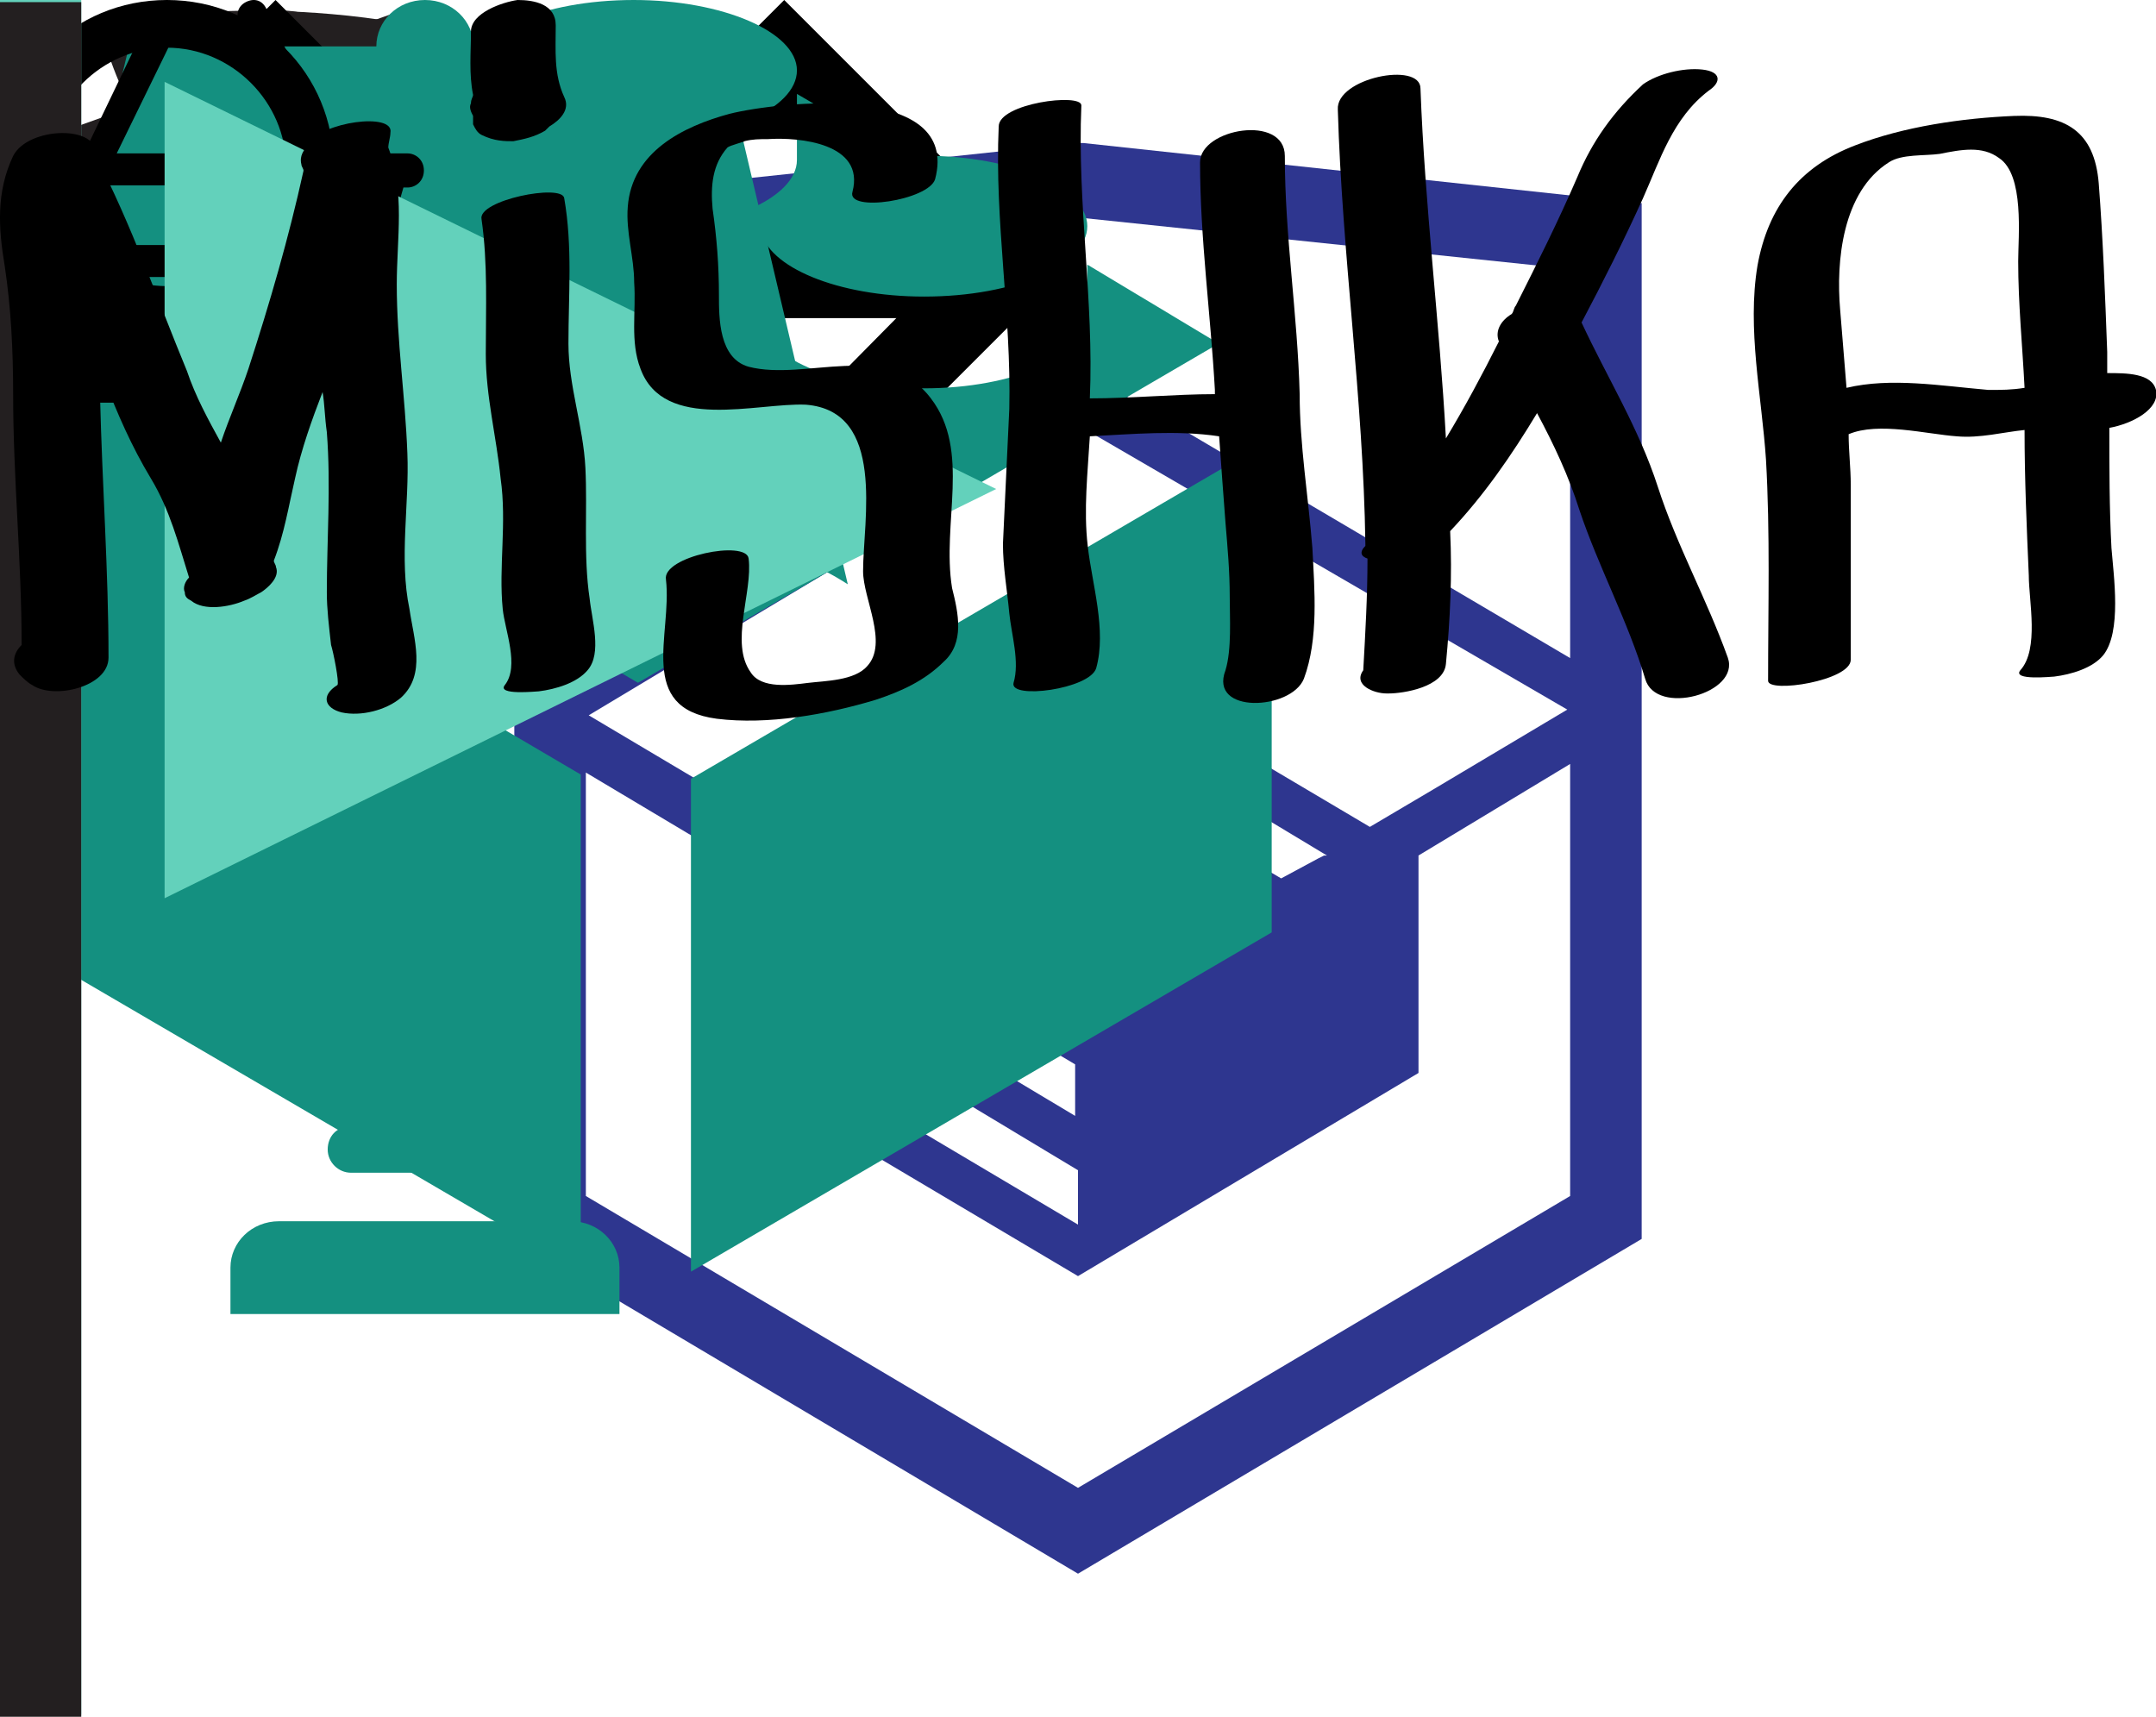
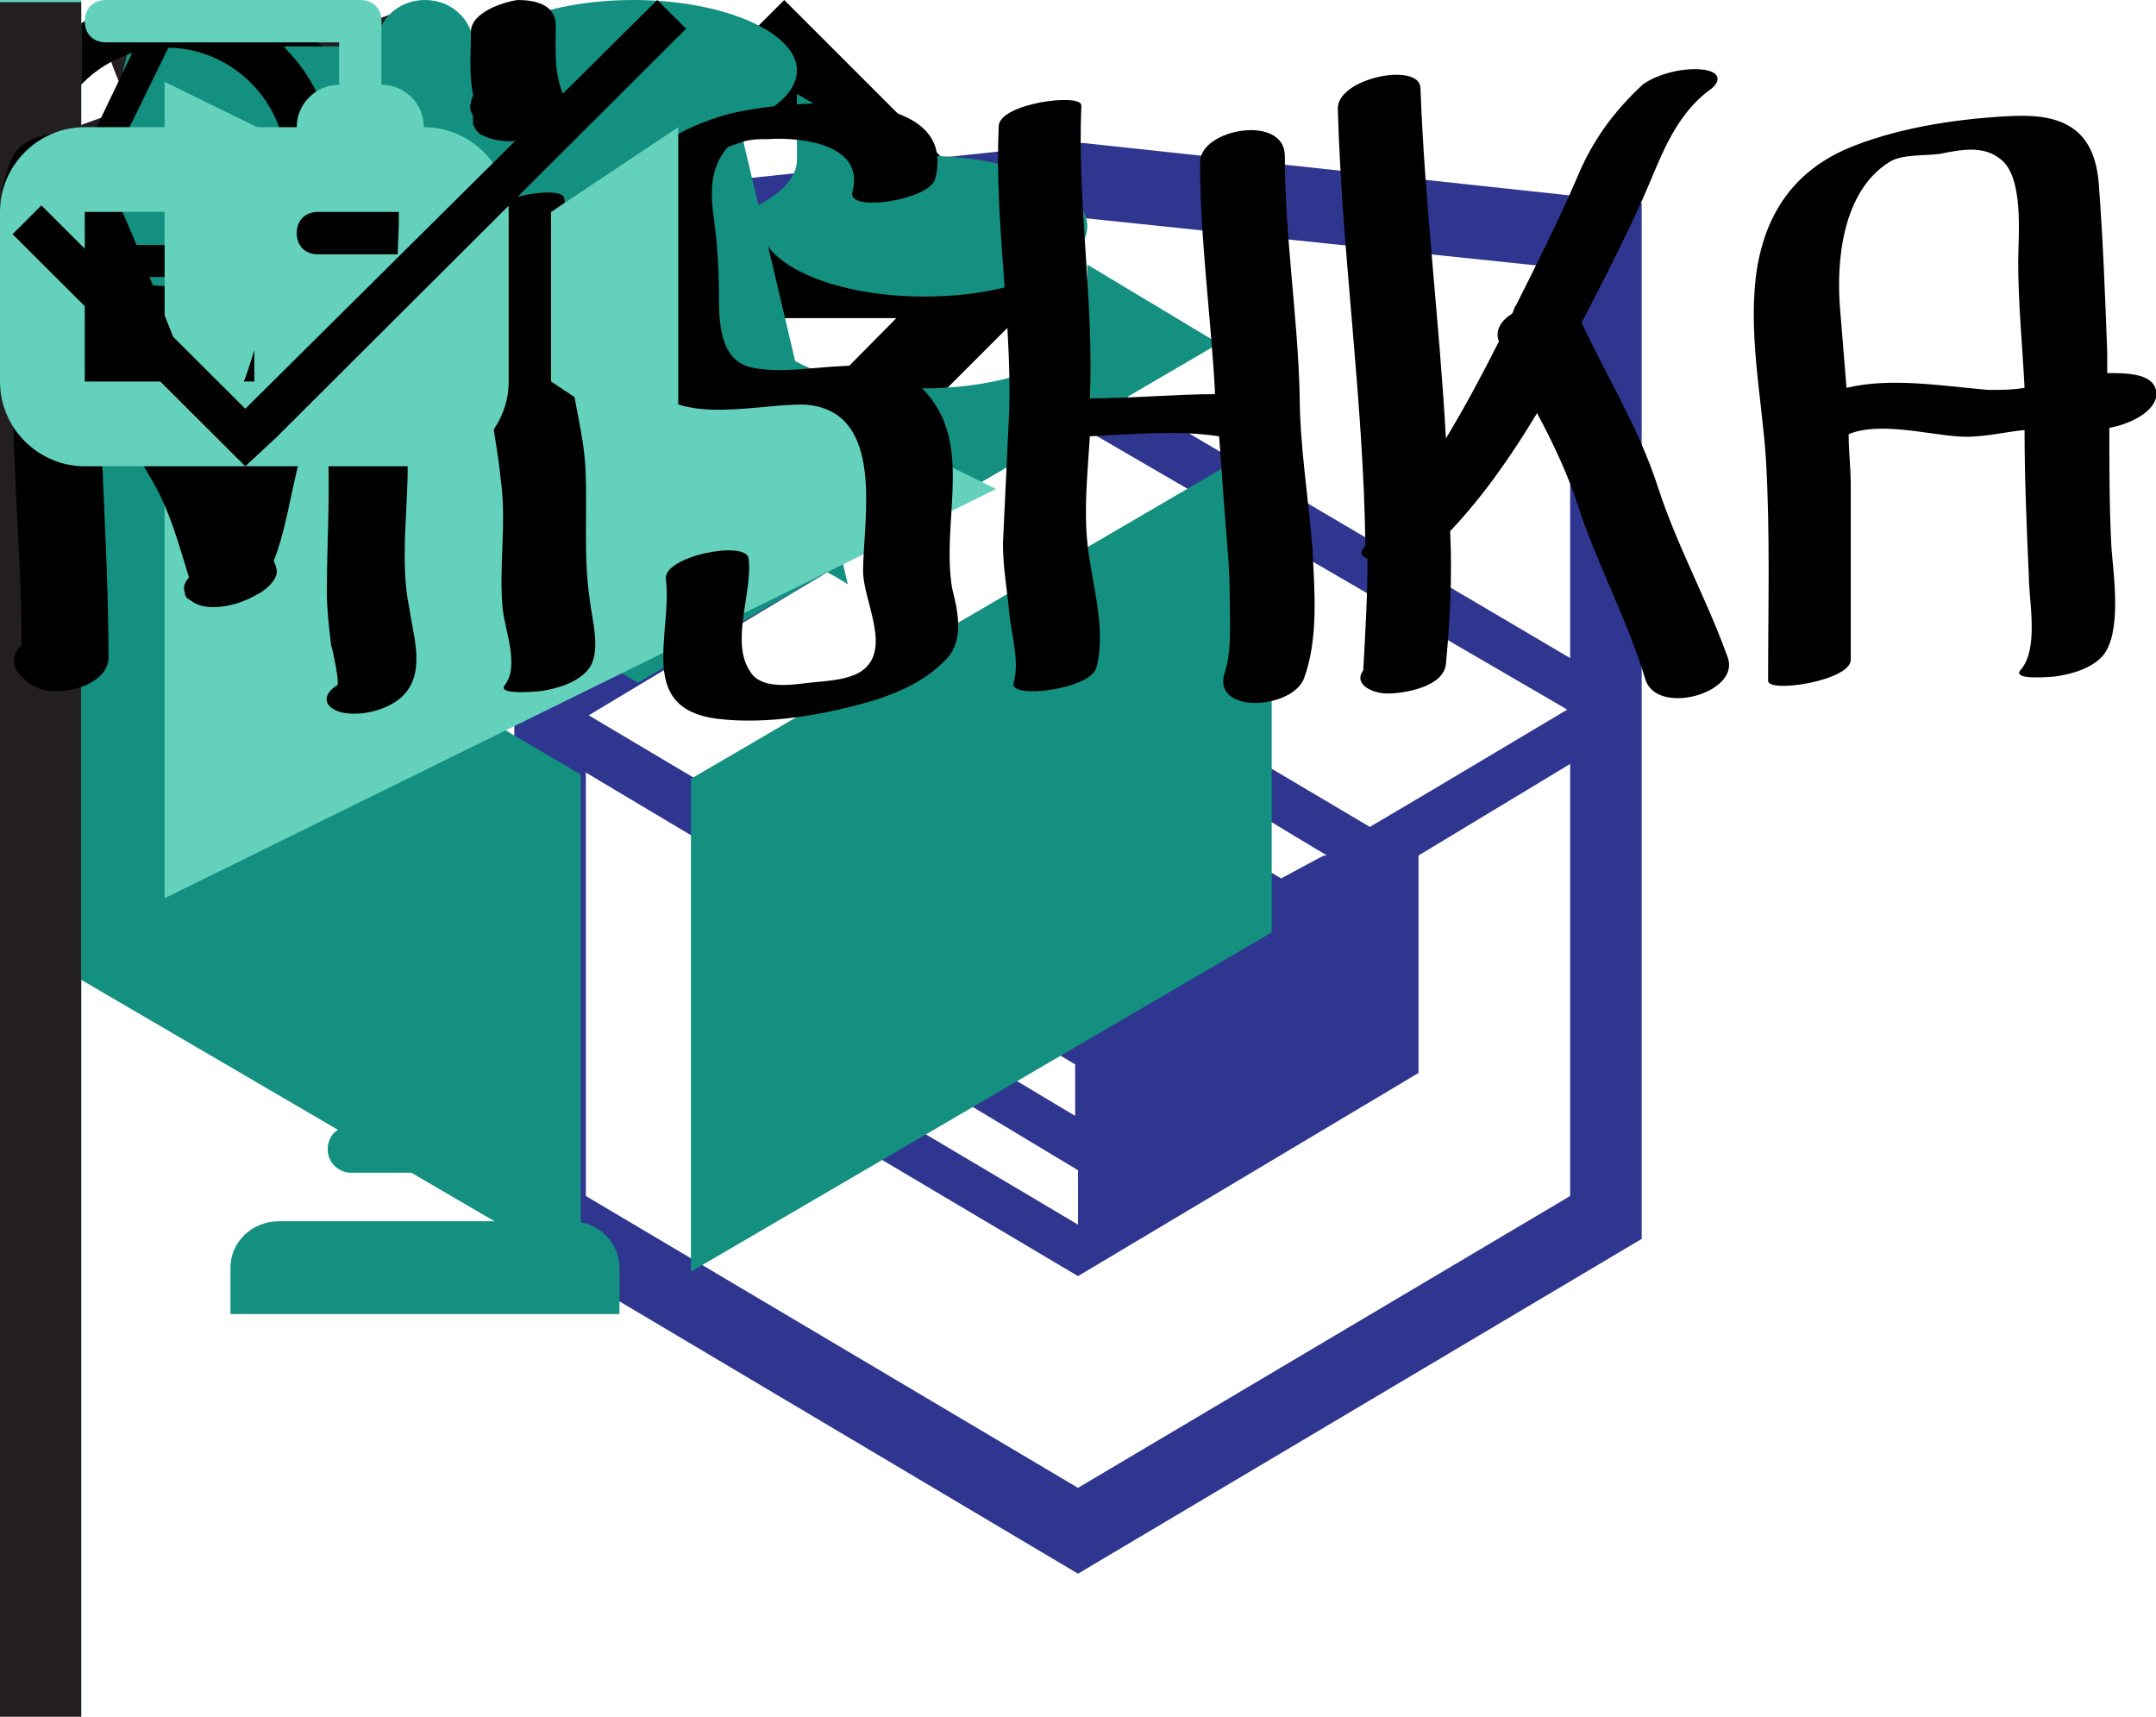
<svg xmlns="http://www.w3.org/2000/svg">
  <style> :root svg:not(:target) { display: none } </style>
  <svg id="vk" width="27" height="18" viewBox="0 0 27 18" fill="none">
    <path d="M0 2.839C0 1.984 0.515 1.523 1.545 1.456L5.515 1.481C5.782 1.481 5.959 1.607 6.048 1.858C6.457 3.115 6.914 4.201 7.42 5.115C7.926 6.028 8.588 7.08 9.405 8.271C9.476 8.422 9.592 8.497 9.751 8.497C9.876 8.497 9.973 8.438 10.044 8.321L10.124 8.044L10.151 3.694C10.151 3.392 10.076 3.191 9.925 3.09C9.774 2.99 9.494 2.914 9.085 2.864C8.766 2.814 8.606 2.629 8.606 2.311C8.606 2.244 8.615 2.193 8.632 2.16C9.005 1.07 10.071 0.525 11.83 0.525L13.322 0.5C13.997 0.5 14.556 0.659 15 0.978C15.444 1.296 15.666 1.799 15.666 2.487V8.195C15.791 8.279 15.906 8.321 16.013 8.321C16.279 8.321 16.51 8.17 16.705 7.868C18.659 5.286 19.716 3.56 19.876 2.688C19.876 2.671 19.894 2.629 19.929 2.562C20.053 2.311 20.258 2.093 20.542 1.908C20.826 1.724 21.075 1.598 21.288 1.531C21.359 1.498 21.439 1.481 21.528 1.481H25.657L25.924 1.506C26.279 1.506 26.554 1.665 26.75 1.984C26.821 2.084 26.87 2.193 26.896 2.311C26.923 2.428 26.941 2.545 26.95 2.663C26.959 2.78 26.963 2.847 26.963 2.864V3.04C26.839 3.727 26.523 4.461 26.017 5.24C25.511 6.02 24.867 6.862 24.085 7.768C23.304 8.673 22.816 9.268 22.62 9.553C22.46 9.754 22.38 9.939 22.38 10.107C22.38 10.241 22.451 10.392 22.593 10.559L26.483 15.186C26.697 15.455 26.803 15.748 26.803 16.067C26.803 16.452 26.643 16.771 26.323 17.022C26.004 17.274 25.622 17.416 25.178 17.45L24.725 17.475H20.675C20.657 17.475 20.622 17.479 20.569 17.487C20.515 17.496 20.48 17.5 20.462 17.5C20.071 17.5 19.707 17.341 19.37 17.022C19.245 16.888 18.41 15.899 16.865 14.055C16.776 13.937 16.652 13.828 16.492 13.728C16.421 13.996 16.328 14.382 16.212 14.885C16.097 15.388 16.013 15.748 15.959 15.966L15.879 16.393C15.702 16.98 15.329 17.332 14.76 17.45L14.387 17.475H11.776C10.302 17.475 8.832 16.838 7.367 15.564C5.901 14.289 4.583 12.642 3.41 10.622C2.238 8.602 1.146 6.25 0.133 3.568C0.044 3.35 0 3.107 0 2.839ZM16.013 9.352C15.64 9.352 15.302 9.256 15 9.063C14.698 8.87 14.547 8.606 14.547 8.271V2.487C14.547 2.151 14.458 1.912 14.281 1.77C14.103 1.627 13.792 1.556 13.348 1.556L11.83 1.607C11.066 1.607 10.489 1.732 10.098 1.984C10.879 2.336 11.27 2.906 11.27 3.694V8.12C11.235 8.539 11.057 8.887 10.737 9.163C10.418 9.44 10.062 9.578 9.671 9.578C9.139 9.578 8.73 9.335 8.446 8.849C7.06 6.871 6.03 4.993 5.355 3.216L5.115 2.562L1.572 2.537C1.341 2.537 1.212 2.55 1.186 2.575C1.159 2.6 1.146 2.671 1.146 2.788C1.146 2.939 1.163 3.099 1.199 3.266L1.758 4.675C3.25 8.313 4.871 11.18 6.621 13.275C8.37 15.371 10.089 16.419 11.776 16.419H14.441C14.547 16.419 14.627 16.389 14.68 16.331C14.734 16.272 14.778 16.159 14.814 15.991L14.867 15.74L15.373 13.527C15.515 13.225 15.64 13.024 15.746 12.923C15.941 12.739 16.172 12.646 16.439 12.646C16.865 12.646 17.3 12.889 17.744 13.376L20.009 16.092C20.151 16.31 20.302 16.419 20.462 16.419H24.858C25.391 16.419 25.657 16.293 25.657 16.041C25.657 15.958 25.631 15.874 25.578 15.79L21.714 11.238C21.412 10.886 21.261 10.509 21.261 10.107C21.261 9.704 21.403 9.319 21.688 8.95C21.919 8.614 22.367 8.057 23.033 7.277C23.699 6.498 24.281 5.768 24.778 5.09C25.276 4.41 25.604 3.794 25.764 3.241L25.844 2.914C25.826 2.881 25.817 2.826 25.817 2.751C25.817 2.675 25.808 2.612 25.791 2.562H21.608C21.341 2.663 21.128 2.814 20.968 3.015L20.808 3.493C20.364 4.649 19.201 6.435 17.318 8.849C16.945 9.184 16.51 9.352 16.013 9.352Z" fill="#231F20" />
  </svg>
  <svg id="telegram" width="20" height="18" viewBox="0 0 20 18" fill="none">
    <path fill-rule="evenodd" clip-rule="evenodd" d="M19.461 0.653C19.639 0.802 19.726 1.035 19.687 1.264L17.061 17.021C17.024 17.241 16.879 17.427 16.674 17.516C16.47 17.605 16.235 17.583 16.049 17.46L8.171 12.207C8.018 12.105 7.914 11.944 7.886 11.762C7.858 11.58 7.907 11.395 8.022 11.251L10.633 7.988L6.273 10.894C6.077 11.025 5.826 11.041 5.615 10.935L0.363 8.309C0.128 8.192 -0.015 7.945 0.001 7.682C0.017 7.42 0.188 7.192 0.436 7.104L18.819 0.538C19.038 0.46 19.282 0.504 19.461 0.653ZM2.326 7.823L5.862 9.59L13.423 4.55C13.693 4.37 14.053 4.413 14.271 4.652C14.49 4.891 14.502 5.253 14.3 5.506L9.495 11.512L15.933 15.804L18.208 2.151L2.326 7.823Z" fill="#231F20" />
  </svg>
  <svg id="youtube" width="24" height="20" viewBox="0 0 24 20" fill="none">
    <path d="M15.851 9.293L10.614 5.802C10.516 5.737 10.402 5.7 10.284 5.695C10.166 5.689 10.049 5.716 9.945 5.772C9.841 5.828 9.754 5.911 9.693 6.012C9.632 6.113 9.6 6.229 9.6 6.347V13.329C9.6 13.448 9.633 13.565 9.694 13.667C9.756 13.769 9.844 13.852 9.949 13.907C10.052 13.963 10.169 13.989 10.286 13.984C10.404 13.978 10.517 13.94 10.614 13.875L15.851 10.384C15.941 10.324 16.015 10.243 16.066 10.148C16.117 10.053 16.144 9.946 16.144 9.838C16.144 9.73 16.117 9.624 16.066 9.529C16.015 9.434 15.941 9.352 15.851 9.293ZM10.909 12.107V7.569L14.313 9.838L10.909 12.107ZM23.389 3.544C23.294 3.175 23.113 2.835 22.861 2.551C22.609 2.266 22.292 2.046 21.938 1.907C18.218 0.478 12.251 0.5 12 0.5C11.749 0.5 5.782 0.478 2.062 1.907C1.708 2.046 1.391 2.266 1.139 2.551C0.887 2.835 0.706 3.175 0.611 3.544C0.327 4.613 0 6.576 0 9.838C0 13.1 0.327 15.064 0.611 16.133C0.706 16.501 0.887 16.841 1.139 17.126C1.391 17.41 1.708 17.631 2.062 17.769C5.782 19.198 11.749 19.176 12 19.176H12.076C12.829 19.176 18.393 19.133 21.938 17.769C22.292 17.631 22.609 17.41 22.861 17.126C23.113 16.841 23.294 16.501 23.389 16.133C23.673 15.064 24 13.1 24 9.838C24 6.576 23.673 4.613 23.389 3.544ZM22.124 15.806C22.081 15.972 21.999 16.126 21.885 16.255C21.771 16.384 21.629 16.484 21.469 16.547C17.978 17.889 12.066 17.867 12 17.867C11.934 17.867 6.022 17.889 2.531 16.547C2.371 16.484 2.228 16.384 2.115 16.255C2.001 16.126 1.919 15.972 1.876 15.806C1.615 14.802 1.309 12.958 1.309 9.838C1.309 6.718 1.615 4.875 1.876 3.871C1.919 3.704 2.001 3.55 2.115 3.422C2.228 3.293 2.371 3.192 2.531 3.129C6.022 1.787 11.934 1.809 12 1.809C12.066 1.809 17.978 1.787 21.469 3.129C21.629 3.192 21.771 3.293 21.885 3.422C21.999 3.55 22.081 3.704 22.124 3.871C22.386 4.875 22.691 6.718 22.691 9.838C22.691 12.958 22.386 14.802 22.124 15.806Z" fill="#231F20" />
  </svg>
  <svg id="html" viewBox="0 0 60 60">
    <path fill="#2E368F" d="M30.2 5h-.2l-19.7 2.1v36.2l19.7 11.7 19.7-11.7v-36.2l-19.5-2.1zm17 36.8l-17.2 10.2-17.2-10.2v-14.8l17.1 10.2v1.8l-11.7-7v1.8l11.8 7.1v1.9l-11.8-7v1.8l11.8 7 11.9-7.1v-7.6l5.3-3.2v15.1zm-.1-17l-4.7 2.8-2.2 1.3-10.3-6.1v1.8l8.8 5.3h-.1l-.2.1-1.3.7-7.3-4.3v1.8l5.8 3.4-1.4.9-4.3-2.6v1.8l2.9 1.7-2.9 1.7-17-10.1 17-10.2 17.2 10zm.1-1.8l-17.3-10.2-17.1 10.2v-13.6l17.2-1.8 17.2 1.8v13.6z" />
  </svg>
  <svg id="arrow-left" width="50" height="26" viewBox="0 0 50 26" fill="none">
    <path d="M50 11H7.7L15.8 2.8L13 0L0 13L13 26L15.8 23.2L7.7 15H50V11Z" fill="black" />
  </svg>
  <svg id="arrow-right" width="50" height="26" viewBox="0 0 50 26" fill="none">
    <path d="M0 11H42.3L34.2 2.8L37 0L50 13L37 26L34.2 23.2L42.3 15H0V11Z" fill="black" />
  </svg>
  <svg id="lamp" width="40" height="62" viewBox="0 0 40 62" fill="none">
    <path d="M15.162 37.717C14.863 38.712 14.963 39.906 15.162 41.299C15.661 43.887 16.858 47.27 17.556 50.953H22.643C23.341 47.37 24.538 43.986 25.137 41.299C25.436 39.906 25.436 38.612 25.137 37.717C24.838 36.821 24.239 36.124 23.142 35.428H17.157C15.96 36.124 15.361 36.821 15.162 37.717Z" fill="#149080" />
    <path d="M26.933 57.621H13.167C11.87 57.621 10.873 58.616 10.873 59.81V62H13.167H26.933H29.227V59.81C29.227 58.616 28.229 57.621 26.933 57.621Z" fill="#149080" />
    <path d="M34.015 2.189H22.344C22.344 0.995 21.347 0 20.05 0C18.753 0 17.756 0.995 17.756 2.189H6.085L0 27.567C0.798 27.069 1.596 26.572 2.594 26.572C3.99 26.572 4.788 27.368 5.486 27.965C6.185 28.562 6.683 28.761 6.883 28.761C7.182 28.761 7.681 28.462 8.379 27.965C9.077 27.467 9.975 26.572 11.272 26.572C12.569 26.572 13.466 27.368 14.165 27.965C14.863 28.462 15.362 28.761 15.661 28.761C15.761 28.761 15.96 28.662 16.259 28.562C16.459 28.462 16.758 28.164 17.157 27.965C17.656 27.567 18.254 26.97 19.152 26.771C19.451 26.671 19.751 26.671 20.05 26.671C21.347 26.671 22.244 27.467 22.943 28.064C23.641 28.562 24.14 28.861 24.439 28.861C24.738 28.861 25.237 28.562 25.835 28.064C26.534 27.467 27.431 26.671 28.728 26.671C30.125 26.671 30.923 27.467 31.621 28.064C31.92 28.363 32.219 28.562 32.519 28.662C32.718 28.761 32.918 28.861 33.117 28.861C33.416 28.861 33.915 28.562 34.514 27.965C35.212 27.368 36.11 26.572 37.407 26.572C38.404 26.572 39.202 27.069 40 27.567L34.015 2.189Z" fill="#149080" />
    <path d="M23.442 53.143H16.559C15.86 53.143 15.461 53.64 15.461 54.237C15.461 54.834 15.96 55.332 16.559 55.332H23.442C24.14 55.332 24.539 54.834 24.539 54.237C24.639 53.64 24.14 53.143 23.442 53.143Z" fill="#149080" />
    <path d="M20.05 28.76C19.95 28.76 19.751 28.859 19.451 28.959C19.252 29.058 19.052 29.257 18.853 29.357V33.039H21.147V29.456C20.648 29.058 20.249 28.76 20.05 28.76Z" fill="#149080" />
  </svg>
  <svg id="toy" width="60" height="60" viewBox="0 0 60 60" fill="none">
    <path d="M0 43.993L27.4 60V36.544L0 20.436V43.993ZM51.3 12.483V15C51.3 16.812 47.8 18.322 43.6 18.322C39.3 18.322 35.9 16.812 35.9 15V10.873C36.2 12.584 39.5 13.993 43.6 13.993C47.9 13.993 51.3 12.483 51.3 10.671C51.3 8.859 47.8 7.349 43.6 7.349C43.3 7.349 42.9 7.349 42.6 7.349L37.6 4.43V7.55C37.6 9.362 34.1 10.873 29.9 10.873C27.2 10.873 24.9 10.268 23.5 9.362C23.3 9.161 23.1 8.96 22.8 8.758C22.4 8.356 22.2 7.953 22.2 7.55V4.53L17.4 7.349C17.1 7.349 16.7 7.349 16.3 7.349C12 7.349 8.6 8.859 8.6 10.671C8.6 12.483 12.1 13.993 16.3 13.993C20.4 13.993 23.7 12.584 24 10.873V15C24 16.812 20.5 18.322 16.3 18.322C12 18.322 8.6 16.812 8.6 15V12.584L2.6 16.107L30.1 32.215L57.5 16.208L51.3 12.483ZM37.7 22.752C37.7 24.564 34.2 26.074 30 26.074C25.7 26.074 22.3 24.564 22.3 22.752V18.624C22.6 20.336 25.9 21.745 30 21.745C34.1 21.745 37.4 20.336 37.7 18.624V22.752ZM32.6 36.745V60L60 43.993V20.738L32.6 36.745ZM29.9 6.644C34.2 6.644 37.6 5.134 37.6 3.322C37.6 1.51 34.1 0 29.9 0C25.6 0 22.2 1.51 22.2 3.322C22.2 5.134 25.6 6.644 29.9 6.644Z" fill="#149080" />
  </svg>
  <svg id="search" width="18" height="18" viewBox="0 0 18 18" fill="none">
    <path d="M17.693 16.057L14.216 12.579C15.239 11.25 15.75 9.614 15.75 7.875C15.75 3.477 12.273 0 7.875 0C3.477 0 0 3.477 0 7.875C0 12.273 3.477 15.75 7.875 15.75C9.614 15.75 11.25 15.136 12.579 14.216L16.057 17.693C16.261 17.898 16.466 18 16.875 18C17.489 18 18 17.489 18 16.875C18 16.671 17.898 16.364 17.693 16.057ZM2.25 7.875C2.25 4.807 4.807 2.25 7.875 2.25C10.943 2.25 13.5 4.807 13.5 7.875C13.5 10.943 10.943 13.5 7.875 13.5C4.807 13.5 2.25 10.943 2.25 7.875Z" fill="black" />
  </svg>
  <svg id="cart" width="20" height="19" viewBox="0 0 20 19" fill="none">
    <path d="M19.227 7.238H15.845L12.56 0.402C12.367 -9.09136e-06 11.981 -0.101 11.594 0.101C11.208 0.302 11.111 0.704 11.304 1.106L14.3 7.238H5.507L8.502 1.106C8.696 0.704 8.502 0.302 8.213 0.101C7.826 -0.101 7.44 0.101 7.246 0.402L3.961 7.238H0.773C0.386 7.238 0 7.54 0 8.042C0 8.444 0.29 8.847 0.773 8.847H0.966L1.836 11.862C1.643 11.963 1.546 12.164 1.546 12.466C1.546 12.868 1.836 13.169 2.222 13.169L3.865 19H16.135L17.778 13.169C18.164 13.169 18.454 12.868 18.454 12.466C18.454 12.264 18.358 11.963 18.164 11.862L19.034 8.847H19.227C19.613 8.847 20 8.545 20 8.042C20 7.54 19.613 7.238 19.227 7.238ZM14.879 17.392H4.831L3.671 13.069H16.135L14.879 17.392ZM16.425 11.561H3.188L2.415 8.746H17.198L16.425 11.561Z" fill="black" />
  </svg>
  <svg id="flag" width="47" height="81" viewBox="0 0 47 81" fill="none">
    <path d="M7.766 3.862V42.381L47 23.072L7.766 3.862ZM0 80.9V0H3.833V80.9H0Z" fill="#63D1BB" />
    <path d="M3.833 0.1H0V81H3.833V0.1Z" fill="#231F20" />
  </svg>
  <svg id="logo-footer" fill="none">
    <path d="M19.22 21.381C19.12 18.696 18.72 16.11 18.72 13.425C18.72 11.238 19.12 9.05 18.32 6.961C18.32 6.762 18.42 6.464 18.42 6.265C18.62 5.271 15.12 5.768 14.62 6.762C14.32 7.061 14.12 7.359 14.22 7.757C14.22 7.856 14.32 7.956 14.32 8.055C13.62 11.238 12.72 14.32 11.72 17.403C11.32 18.597 10.82 19.691 10.42 20.884C9.82 19.79 9.22 18.696 8.82 17.503C7.42 14.122 6.22 10.641 4.52 7.359C4.72 5.867 1.32 5.967 0.62 7.359C-0.18 9.05 -0.08 10.74 0.22 12.53C0.52 14.519 0.62 16.508 0.62 18.597C0.62 22.575 1.02 26.453 1.02 30.431C0.62 30.829 0.52 31.326 0.92 31.823C1.12 32.022 1.32 32.221 1.52 32.321C2.52 33.017 5.12 32.42 5.12 31.028C5.12 26.95 4.82 22.873 4.72 18.696C4.72 18.298 4.72 17.901 4.72 17.503C4.82 17.602 4.82 17.801 4.92 17.901C5.52 19.492 6.22 21.083 7.12 22.575C8.02 24.066 8.42 25.657 8.92 27.249C8.72 27.448 8.62 27.746 8.72 27.945C8.72 28.144 8.82 28.243 9.02 28.343C9.62 28.84 10.82 28.641 11.52 28.343C11.82 28.243 12.12 28.044 12.32 27.945C12.62 27.746 13.22 27.249 13.02 26.751C13.02 26.652 12.92 26.553 12.92 26.453C13.42 25.16 13.62 23.867 13.92 22.575C14.22 21.182 14.72 19.79 15.22 18.497C15.32 19.094 15.32 19.691 15.42 20.387C15.62 22.972 15.42 25.459 15.42 27.945C15.42 28.74 15.52 29.536 15.62 30.431C15.72 30.729 16.02 32.221 15.92 32.321C15.12 32.818 15.32 33.414 16.12 33.613C17.02 33.812 18.22 33.514 18.92 32.917C20.12 31.823 19.52 30.133 19.32 28.74C18.82 26.354 19.32 23.768 19.22 21.381Z" fill="black" />
    <path d="M27.62 22.078C27.52 20.089 26.82 18.199 26.82 16.21C26.82 13.923 27.02 11.636 26.62 9.348C26.52 8.652 22.52 9.448 22.72 10.343C23.02 12.431 22.92 14.52 22.92 16.707C22.92 18.696 23.42 20.586 23.62 22.575C23.92 24.663 23.52 26.752 23.72 28.741C23.82 29.735 24.52 31.426 23.82 32.321C23.42 32.818 25.32 32.619 25.42 32.619C26.22 32.52 27.22 32.221 27.72 31.625C28.42 30.829 27.92 29.238 27.82 28.243C27.52 26.254 27.72 24.067 27.62 22.078Z" fill="black" />
    <path d="M43.92 18.796C41.821 16.011 38.02 18 35.321 17.304C33.92 16.906 33.92 15.017 33.92 13.923C33.92 12.53 33.821 11.238 33.62 9.845C33.52 8.751 33.62 7.757 34.321 6.961C34.42 6.862 35.221 6.663 35.12 6.663C35.52 6.564 35.821 6.564 36.221 6.564C37.721 6.464 40.821 6.762 40.221 9.05C39.92 10.044 43.821 9.448 44.12 8.453C45.321 3.878 36.821 4.774 34.42 5.37C32.221 5.967 29.82 7.16 29.62 9.746C29.52 10.939 29.921 12.133 29.921 13.326C30.02 14.718 29.721 16.111 30.221 17.403C31.32 20.387 35.721 18.994 38.02 19.094C41.821 19.392 40.721 24.564 40.721 26.95C40.721 28.243 41.92 30.332 40.92 31.425C40.321 32.122 38.92 32.122 38.12 32.221C37.321 32.321 35.92 32.519 35.42 31.724C34.42 30.332 35.52 27.945 35.321 26.354C35.221 25.459 31.221 26.254 31.421 27.348C31.721 29.934 30.02 33.414 33.821 33.912C36.221 34.21 39.02 33.713 41.321 33.017C42.52 32.619 43.62 32.122 44.52 31.227C45.52 30.332 45.221 28.939 44.92 27.746C44.42 24.663 45.821 21.282 43.92 18.796Z" fill="black" />
    <path d="M61.32 18.597C61.22 14.818 60.62 11.138 60.62 7.359C60.62 5.37 56.62 6.066 56.62 7.657C56.62 11.238 57.12 14.818 57.32 18.398C57.32 18.497 57.32 18.497 57.32 18.597C55.42 18.597 53.42 18.796 51.42 18.796C51.62 14.221 50.82 9.646 51.02 4.972C51.02 4.376 47.12 4.873 47.12 5.967C46.92 10.442 47.72 14.818 47.62 19.293C47.52 21.381 47.42 23.569 47.32 25.657C47.32 26.751 47.52 27.845 47.62 28.939C47.72 29.934 48.12 31.227 47.82 32.221C47.62 33.017 51.42 32.519 51.72 31.525C52.22 29.735 51.52 27.547 51.32 25.757C51.12 24.066 51.32 22.276 51.42 20.586C53.42 20.486 55.52 20.287 57.52 20.586C57.62 21.978 57.72 23.37 57.82 24.663C57.92 25.856 58.02 26.95 58.02 28.144C58.02 29.138 58.12 30.63 57.82 31.624C57.02 33.713 60.92 33.514 61.52 32.022C62.22 30.133 62.02 27.845 61.92 25.856C61.72 23.37 61.32 20.983 61.32 18.597Z" fill="black" />
    <path d="M78.22 22.973C77.32 20.188 75.82 17.802 74.62 15.216C75.62 13.326 76.62 11.338 77.52 9.349C78.32 7.558 78.92 5.57 80.62 4.277C81.22 3.879 81.22 3.382 80.32 3.282C79.42 3.183 78.22 3.481 77.52 3.978C76.12 5.271 75.12 6.663 74.42 8.354C73.52 10.443 72.52 12.431 71.52 14.42C71.42 14.52 71.42 14.719 71.32 14.818C70.82 15.117 70.52 15.614 70.72 16.111C69.92 17.702 69.12 19.194 68.22 20.686C67.92 15.216 67.22 9.647 67.02 4.177C67.02 2.884 63.02 3.68 63.12 5.172C63.32 12.034 64.32 18.796 64.42 25.658C64.42 25.658 64.42 25.658 64.42 25.757C64.12 26.056 64.22 26.255 64.52 26.354C64.52 28.144 64.42 29.835 64.32 31.625C63.82 32.321 64.82 32.719 65.42 32.719H65.52C66.22 32.719 68.12 32.42 68.22 31.326C68.42 29.238 68.52 27.15 68.42 25.061C70.02 23.371 71.32 21.481 72.52 19.492C73.32 20.984 74.02 22.476 74.52 24.067C75.42 26.752 76.82 29.337 77.62 32.023C78.12 33.813 82.12 32.719 81.52 31.028C80.52 28.244 79.12 25.757 78.22 22.973Z" fill="black" />
    <path d="M101.721 18.398C101.521 17.603 100.321 17.603 99.421 17.603C99.421 17.304 99.421 16.907 99.421 16.608C99.321 13.923 99.221 11.238 99.021 8.652C98.821 6.166 97.421 5.371 95.021 5.47C92.621 5.57 89.821 5.967 87.521 6.862C84.921 7.857 83.421 9.746 82.921 12.531C82.421 15.514 83.121 18.697 83.321 21.68C83.521 25.161 83.421 28.641 83.421 32.122C83.421 32.719 87.321 32.122 87.321 31.128C87.321 28.343 87.321 25.558 87.321 22.873C87.321 22.078 87.221 21.282 87.221 20.487C88.621 19.89 90.921 20.487 92.321 20.586C93.421 20.686 94.521 20.387 95.521 20.288C95.521 22.575 95.621 24.862 95.721 27.15C95.721 28.343 96.221 30.63 95.321 31.625C94.921 32.122 96.821 31.923 96.921 31.923C97.721 31.824 98.721 31.525 99.221 30.929C100.121 29.835 99.721 27.15 99.621 25.857C99.521 23.967 99.521 22.078 99.521 20.188C100.621 19.989 101.921 19.293 101.721 18.398ZM87.121 18.299C87.021 17.105 86.921 15.813 86.821 14.619C86.621 12.332 86.921 9.05 89.121 7.658C89.721 7.26 90.821 7.36 91.521 7.26C92.521 7.061 93.521 6.862 94.321 7.459C95.521 8.255 95.221 11.139 95.221 12.332C95.221 14.321 95.421 16.31 95.521 18.299C94.921 18.398 94.421 18.398 93.821 18.398C91.521 18.199 89.221 17.802 87.121 18.299Z" fill="black" />
    <path d="M24.22 6.663C24.72 6.564 25.22 6.464 25.72 6.166C25.82 6.066 25.92 5.967 25.92 5.967C26.42 5.669 26.92 5.171 26.62 4.575C26.12 3.481 26.22 2.387 26.22 1.193C26.22 0.199 25.22 0 24.42 0C23.72 0.099 22.22 0.597 22.22 1.492C22.22 2.486 22.12 3.481 22.32 4.475C22.32 4.575 22.22 4.674 22.22 4.873C22.12 5.072 22.22 5.271 22.32 5.47V5.569C22.32 5.669 22.32 5.768 22.32 5.867C22.42 6.066 22.52 6.265 22.72 6.365C23.32 6.663 23.82 6.663 24.22 6.663Z" fill="black" />
  </svg>
+   <svg id="camera" width="32" height="22" viewBox="0 0 32 22" fill="none">
+     <path d="M26 10L32 6V22L26 18V10ZM24 10V18C24 20.2 22.2 22 20 22H4C1.8 22 0 20.2 0 18V10C0 7.8 1.8 6 4 6H14C14 4.9 14.9 4 16 4V2H5C4.4 2 4 1.6 4 1C4 0.4 4.4 0 5 0H17C17.6 0 18 0.4 18 1V4C19.1 4 20 4.9 20 6C22.2 6 24 7.8 24 10ZM12 10H4V18H12V10ZM20 11C20 10.4 19.6 10 19 10H15C14.4 10 14 10.4 14 11C14 11.6 14.4 12 15 12H19C19.6 12 20 11.6 20 11Z" fill="#63D1BB" />
+   </svg>
+   <svg id="tick" width="33" height="22" viewBox="0 0 33 22" fill="none">
+     <path d="M32.37 1.357L31.01 0L11.574 19.286L1.953 9.692L0.593 11.049L10.213 20.643L11.574 22L13.032 20.643L32.37 1.357Z" fill="black" />
+   </svg>
</svg>
